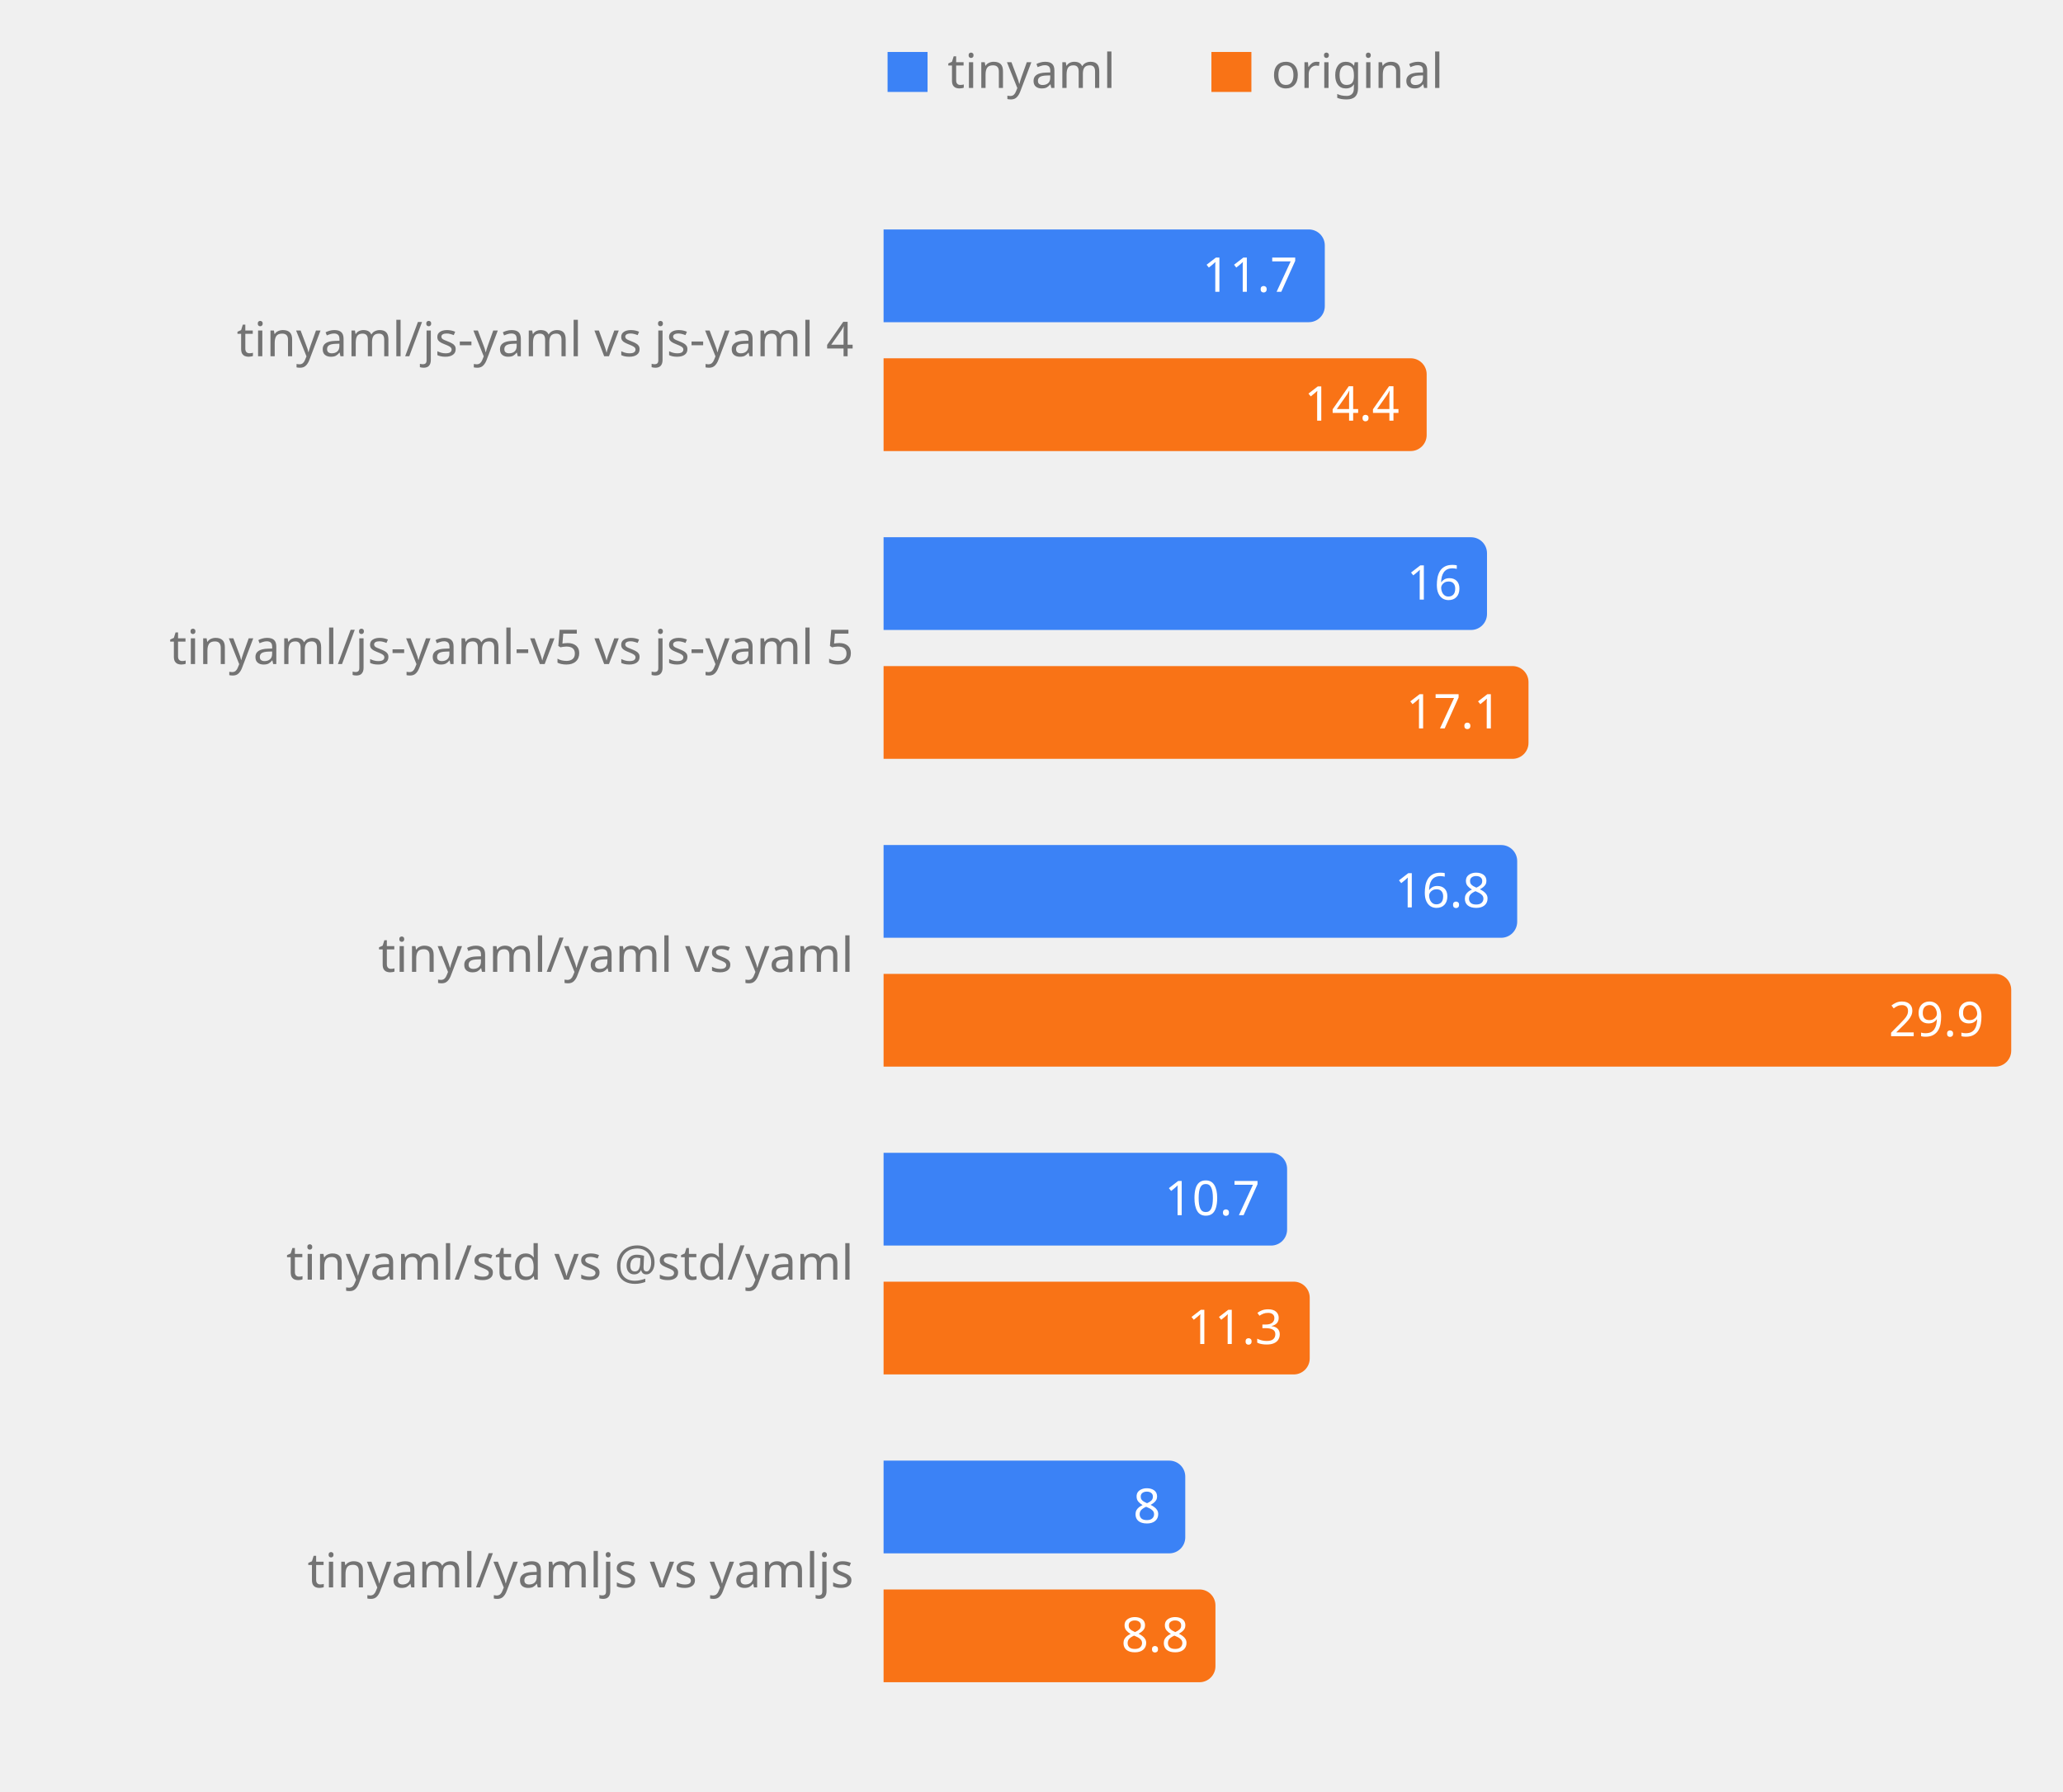
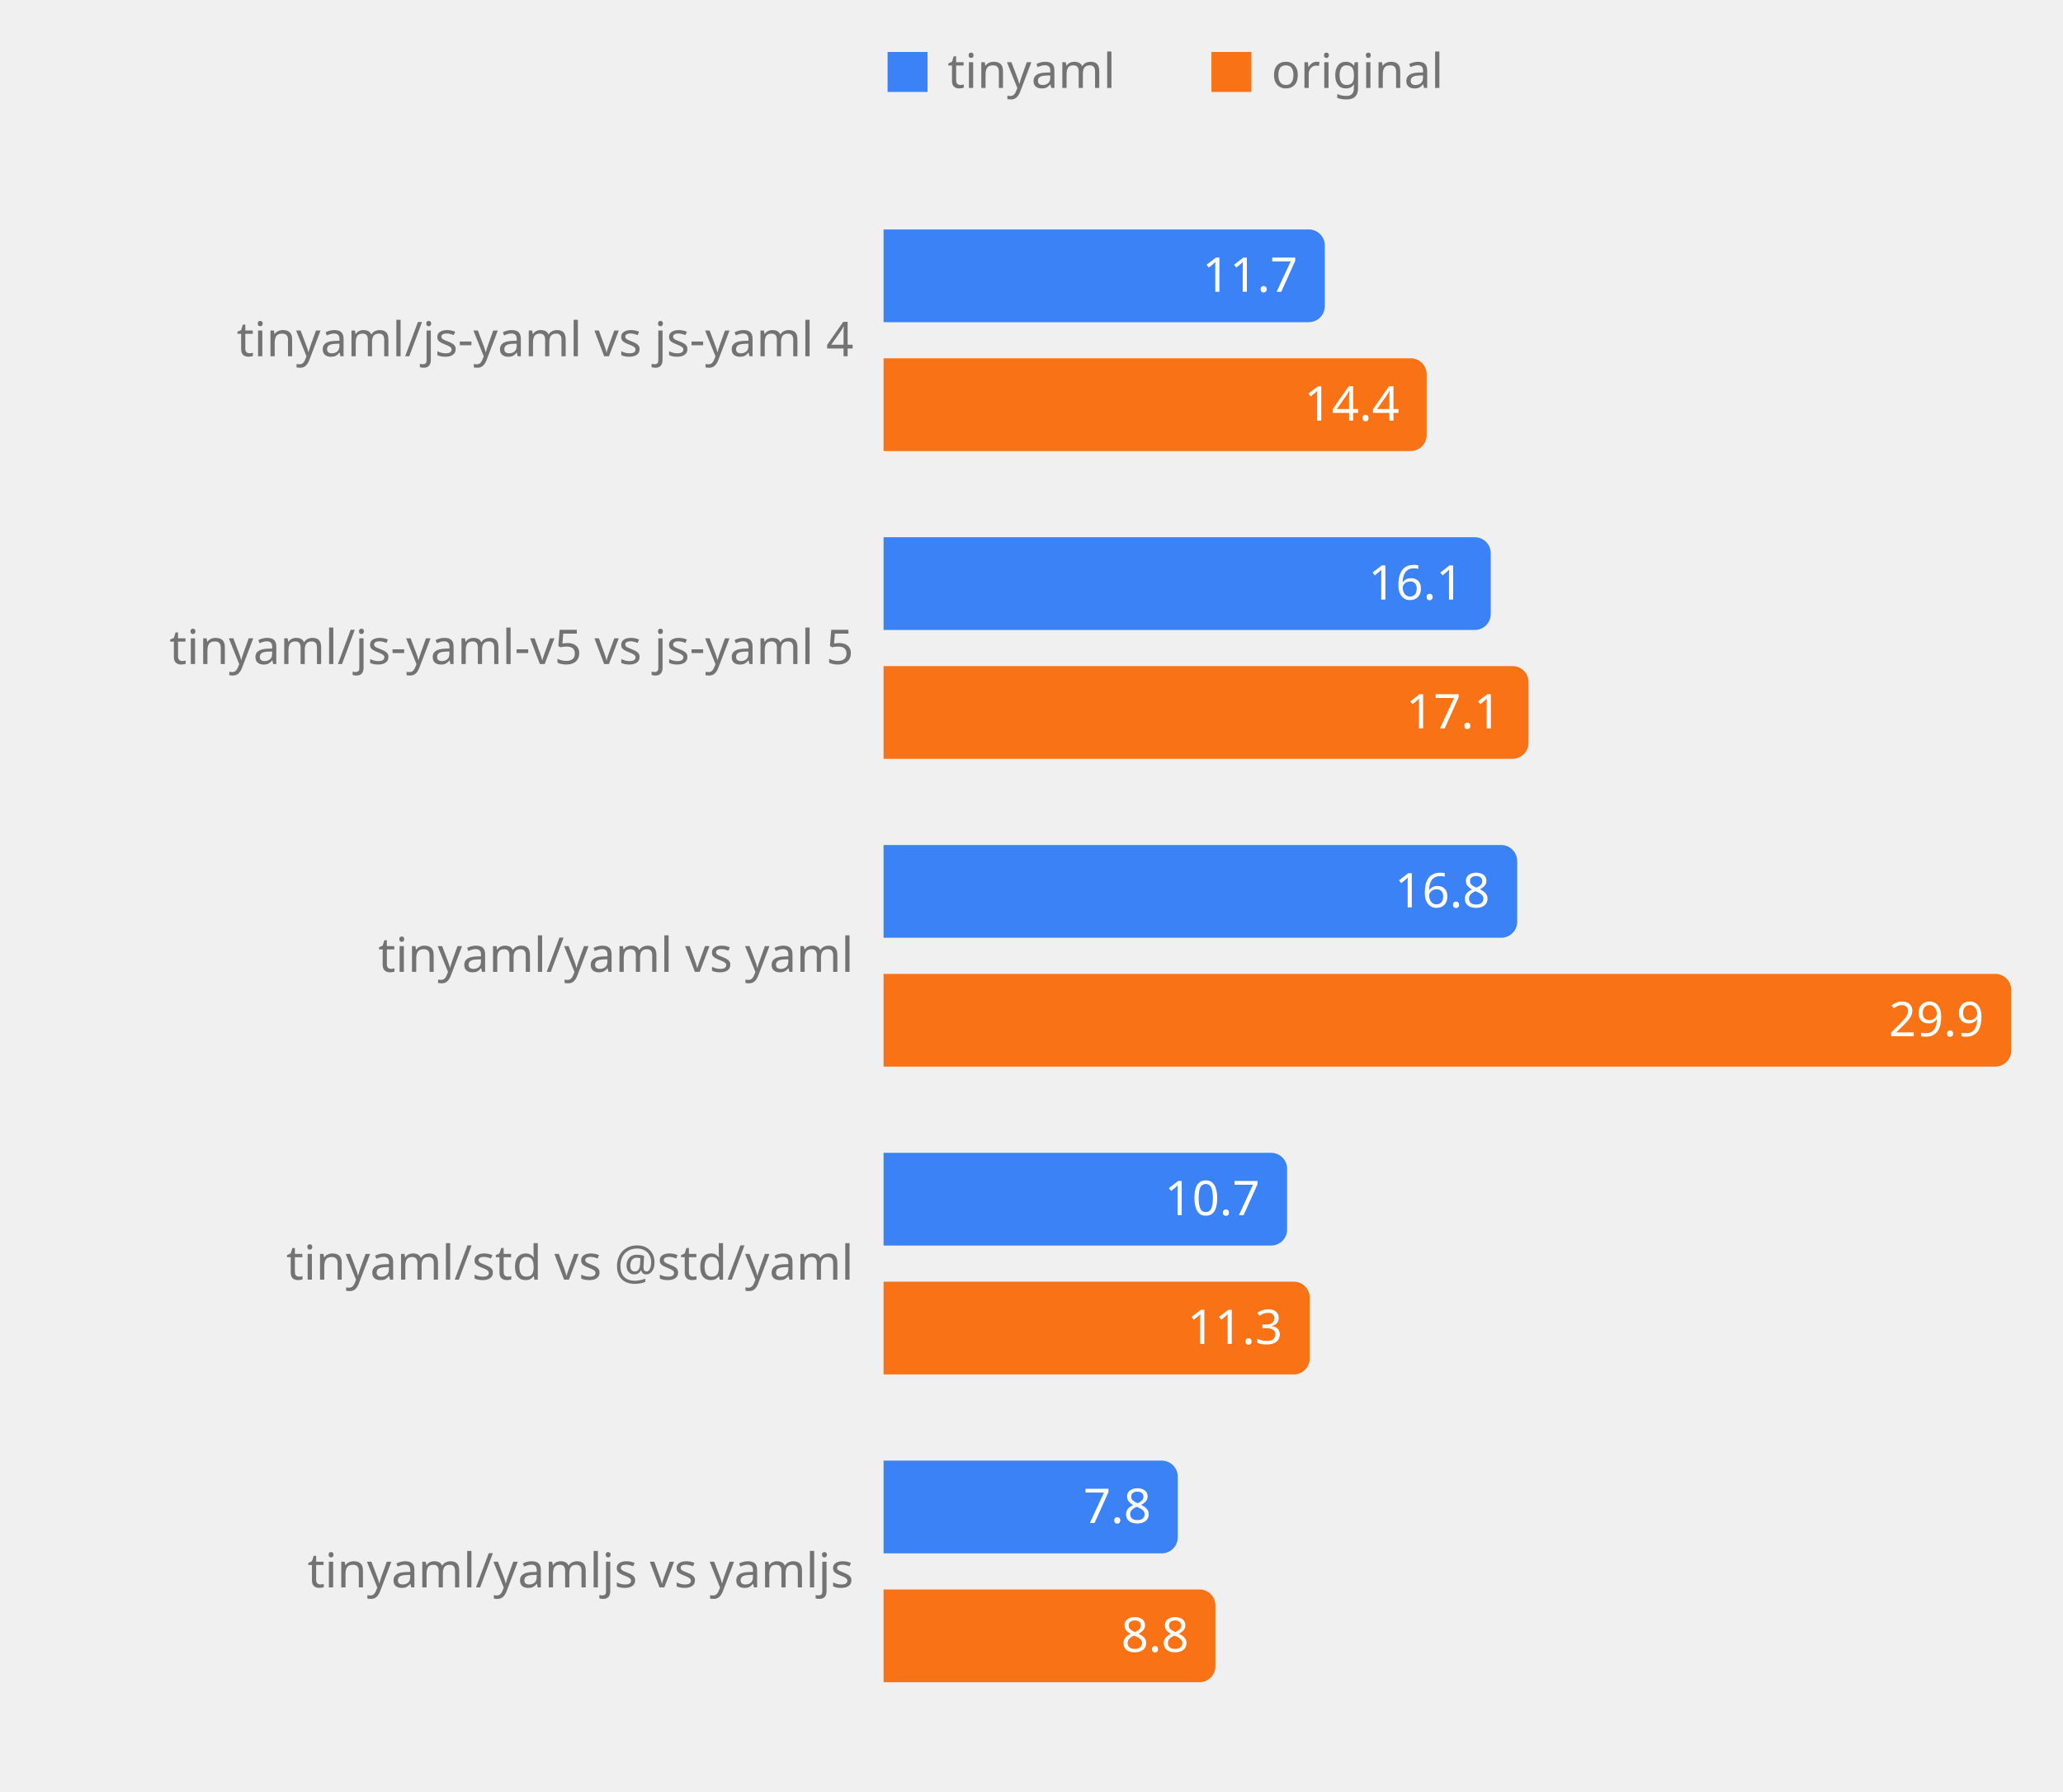
<svg xmlns="http://www.w3.org/2000/svg" role="img" aria-label="Bundle size, KiB gzip" version="1.1" class="marks" width="516" height="448.24" viewBox="0 0 516 448.24">
  <g fill="none" stroke-miterlimit="4" transform="translate(221,42)">
    <g class="mark-group role-frame root">
      <g transform="translate(0,0)">
        <path class="background" d="M0,0h283v394.24h-283Z" />
        <g>
          <g class="mark-group role-axis">
            <g transform="translate(0.5,394.74)">
              <path class="background" d="M0,0h0v0h0Z" pointer-events="none" />
              <g />
            </g>
          </g>
          <g class="mark-group role-axis">
            <g transform="translate(0.5,0.5)">
              <path class="background" d="M0,0h0v0h0Z" pointer-events="none" />
              <g>
                <g class="mark-text role-axis-label" pointer-events="none">
                  <text text-anchor="end" transform="translate(-8,46.62)" font-family="sans-serif" font-size="12px" fill="#737373" opacity="1">tinyaml/js-yaml vs js-yaml 4</text>
                  <text text-anchor="end" transform="translate(-8,123.62)" font-family="sans-serif" font-size="12px" fill="#737373" opacity="1">tinyaml/js-yaml-v5 vs js-yaml 5</text>
                  <text text-anchor="end" transform="translate(-8,200.62)" font-family="sans-serif" font-size="12px" fill="#737373" opacity="1">tinyaml/yaml vs yaml</text>
                  <text text-anchor="end" transform="translate(-8,277.62)" font-family="sans-serif" font-size="12px" fill="#737373" opacity="1">tinyaml/std vs @std/yaml</text>
                  <text text-anchor="end" transform="translate(-8,354.62)" font-family="sans-serif" font-size="12px" fill="#737373" opacity="1">tinyaml/yamljs vs yamljs</text>
                </g>
              </g>
            </g>
          </g>
          <g class="mark-rect role-mark layer_0_marks">
            <path d="M0,15.40L106.36,15.40C108.57,15.40,110.36,17.19,110.36,19.40L110.36,34.60C110.36,36.81,108.57,38.60,106.36,38.60L0,38.60C0,38.60,0,38.60,0,38.60L0,15.40C0,15.40,0,15.40,0,15.40Z" fill="#3b82f6" />
            <path d="M0,47.63L131.84,47.63C134.04,47.63,135.84,49.42,135.84,51.63L135.84,66.84C135.84,69.04,134.04,70.84,131.84,70.84L0,70.84C0,70.84,0,70.84,0,70.84L0,47.63C0,47.63,0,47.63,0,47.63Z" fill="#f97316" />
-             <path d="M0,92.4L146.93,92.4C149.14,92.4,150.93,94.19,150.93,96.4L150.93,111.60C150.93,113.81,149.14,115.60,146.93,115.60L0,115.60C0,115.60,0,115.60,0,115.60L0,92.4C0,92.4,0,92.4,0,92.4Z" fill="#3b82f6" />
+             <path d="M0,92.4L147.87,92.4C150.08,92.4,151.87,94.19,151.87,96.4L151.87,111.60C151.87,113.81,150.08,115.60,147.87,115.60L0,115.60C0,115.60,0,115.60,0,115.60L0,92.4C0,92.4,0,92.4,0,92.4Z" fill="#3b82f6" />
            <path d="M0,124.63L157.31,124.63C159.51,124.63,161.31,126.42,161.31,128.63L161.31,143.84C161.31,146.04,159.51,147.84,157.31,147.84L0,147.84C0,147.84,0,147.84,0,147.84L0,124.63C0,124.63,0,124.63,0,124.63Z" fill="#f97316" />
            <path d="M0,169.4L154.48,169.4C156.68,169.4,158.48,171.19,158.48,173.4L158.48,188.60C158.48,190.81,156.68,192.60,154.48,192.60L0,192.60C0,192.60,0,192.60,0,192.60L0,169.4C0,169.4,0,169.4,0,169.4Z" fill="#3b82f6" />
            <path d="M0,201.63L278.05,201.63C280.26,201.63,282.05,203.42,282.05,205.63L282.05,220.84C282.05,223.04,280.26,224.84,278.05,224.84L0,224.84C0,224.84,0,224.84,0,224.84L0,201.63C0,201.63,0,201.63,0,201.63Z" fill="#f97316" />
            <path d="M0,246.4L96.93,246.4C99.14,246.4,100.93,248.19,100.93,250.4L100.93,265.60C100.93,267.81,99.14,269.60,96.93,269.60L0,269.60C0,269.60,0,269.60,0,269.60L0,246.4C0,246.4,0,246.4,0,246.4Z" fill="#3b82f6" />
            <path d="M0,278.63L102.59,278.63C104.80,278.63,106.59,280.42,106.59,282.63L106.59,297.84C106.59,300.04,104.80,301.84,102.59,301.84L0,301.84C0,301.84,0,301.84,0,301.84L0,278.63C0,278.63,0,278.63,0,278.63Z" fill="#f97316" />
-             <path d="M0,323.4L71.46,323.4C73.67,323.4,75.46,325.19,75.46,327.4L75.46,342.60C75.46,344.81,73.67,346.60,71.46,346.60L0,346.60C0,346.60,0,346.60,0,346.60L0,323.4C0,323.4,0,323.4,0,323.4Z" fill="#3b82f6" />
+             <path d="M0,323.4L69.58,323.4C71.78,323.4,73.58,325.19,73.58,327.4L73.58,342.60C73.58,344.81,71.78,346.60,69.58,346.60L0,346.60C0,346.60,0,346.60,0,346.60L0,323.4C0,323.4,0,323.4,0,323.4Z" fill="#3b82f6" />
            <path d="M0,355.63L79.01,355.63C81.22,355.63,83.01,357.42,83.01,359.63L83.01,374.84C83.01,377.04,81.22,378.84,79.01,378.84L0,378.84C0,378.84,0,378.84,0,378.84L0,355.63C0,355.63,0,355.63,0,355.63Z" fill="#f97316" />
          </g>
          <g class="mark-text role-mark">
            <text text-anchor="middle" transform="translate(91.64,31.00)" font-family="sans-serif" font-size="12px" font-weight="500" fill="#ffffff">11.7</text>
            <text text-anchor="middle" transform="translate(117.12,63.23)" font-family="sans-serif" font-size="12px" font-weight="500" fill="#ffffff">14.4</text>
-             <text text-anchor="middle" transform="translate(137.73,108.00)" font-family="sans-serif" font-size="12px" font-weight="500" fill="#ffffff">16</text>
+             <text text-anchor="middle" transform="translate(133.15,108.00)" font-family="sans-serif" font-size="12px" font-weight="500" fill="#ffffff">16.1</text>
            <text text-anchor="middle" transform="translate(142.59,140.23)" font-family="sans-serif" font-size="12px" font-weight="500" fill="#ffffff">17.1</text>
            <text text-anchor="middle" transform="translate(139.76,185.00)" font-family="sans-serif" font-size="12px" font-weight="500" fill="#ffffff">16.8</text>
            <text text-anchor="middle" transform="translate(263.33,217.23)" font-family="sans-serif" font-size="12px" font-weight="500" fill="#ffffff">29.9</text>
            <text text-anchor="middle" transform="translate(82.21,262.00)" font-family="sans-serif" font-size="12px" font-weight="500" fill="#ffffff">10.7</text>
            <text text-anchor="middle" transform="translate(87.87,294.23)" font-family="sans-serif" font-size="12px" font-weight="500" fill="#ffffff">11.3</text>
-             <text text-anchor="middle" transform="translate(65.86,339.00)" font-family="sans-serif" font-size="12px" font-weight="500" fill="#ffffff">8</text>
+             <text text-anchor="middle" transform="translate(58.45,339.00)" font-family="sans-serif" font-size="12px" font-weight="500" fill="#ffffff">7.8</text>
            <text text-anchor="middle" transform="translate(67.89,371.23)" font-family="sans-serif" font-size="12px" font-weight="500" fill="#ffffff">8.8</text>
          </g>
          <g class="mark-group role-legend">
            <g transform="translate(0,-30)">
              <path class="background" d="M0,0h142v12h-142Z" pointer-events="none" />
              <g>
                <g class="mark-group role-legend-entry">
                  <g transform="translate(0,0)">
                    <path class="background" d="M0,0h0v0h0Z" pointer-events="none" />
                    <g>
                      <g class="mark-group role-scope">
                        <g transform="translate(0,0)">
                          <path class="background" d="M0,0h60.16v12h-60.16Z" pointer-events="none" opacity="1" />
                          <g>
                            <g class="mark-symbol role-legend-symbol" pointer-events="none">
                              <path transform="translate(6,6)" d="M-5,-5h10v10h-10Z" fill="#3b82f6" stroke-width="1.5" opacity="1" />
                            </g>
                            <g class="mark-text role-legend-label" pointer-events="none">
                              <text text-anchor="start" transform="translate(16,10)" font-family="sans-serif" font-size="12px" fill="#737373" opacity="1">tinyaml</text>
                            </g>
                          </g>
                        </g>
                        <g transform="translate(81,0)">
                          <path class="background" d="M0,0h60.16v12h-60.16Z" pointer-events="none" opacity="1" />
                          <g>
                            <g class="mark-symbol role-legend-symbol" pointer-events="none">
                              <path transform="translate(6,6)" d="M-5,-5h10v10h-10Z" fill="#f97316" stroke-width="1.5" opacity="1" />
                            </g>
                            <g class="mark-text role-legend-label" pointer-events="none">
                              <text text-anchor="start" transform="translate(16,10)" font-family="sans-serif" font-size="12px" fill="#737373" opacity="1">original</text>
                            </g>
                          </g>
                        </g>
                      </g>
                    </g>
                  </g>
                </g>
              </g>
            </g>
          </g>
        </g>
      </g>
    </g>
  </g>
</svg>
